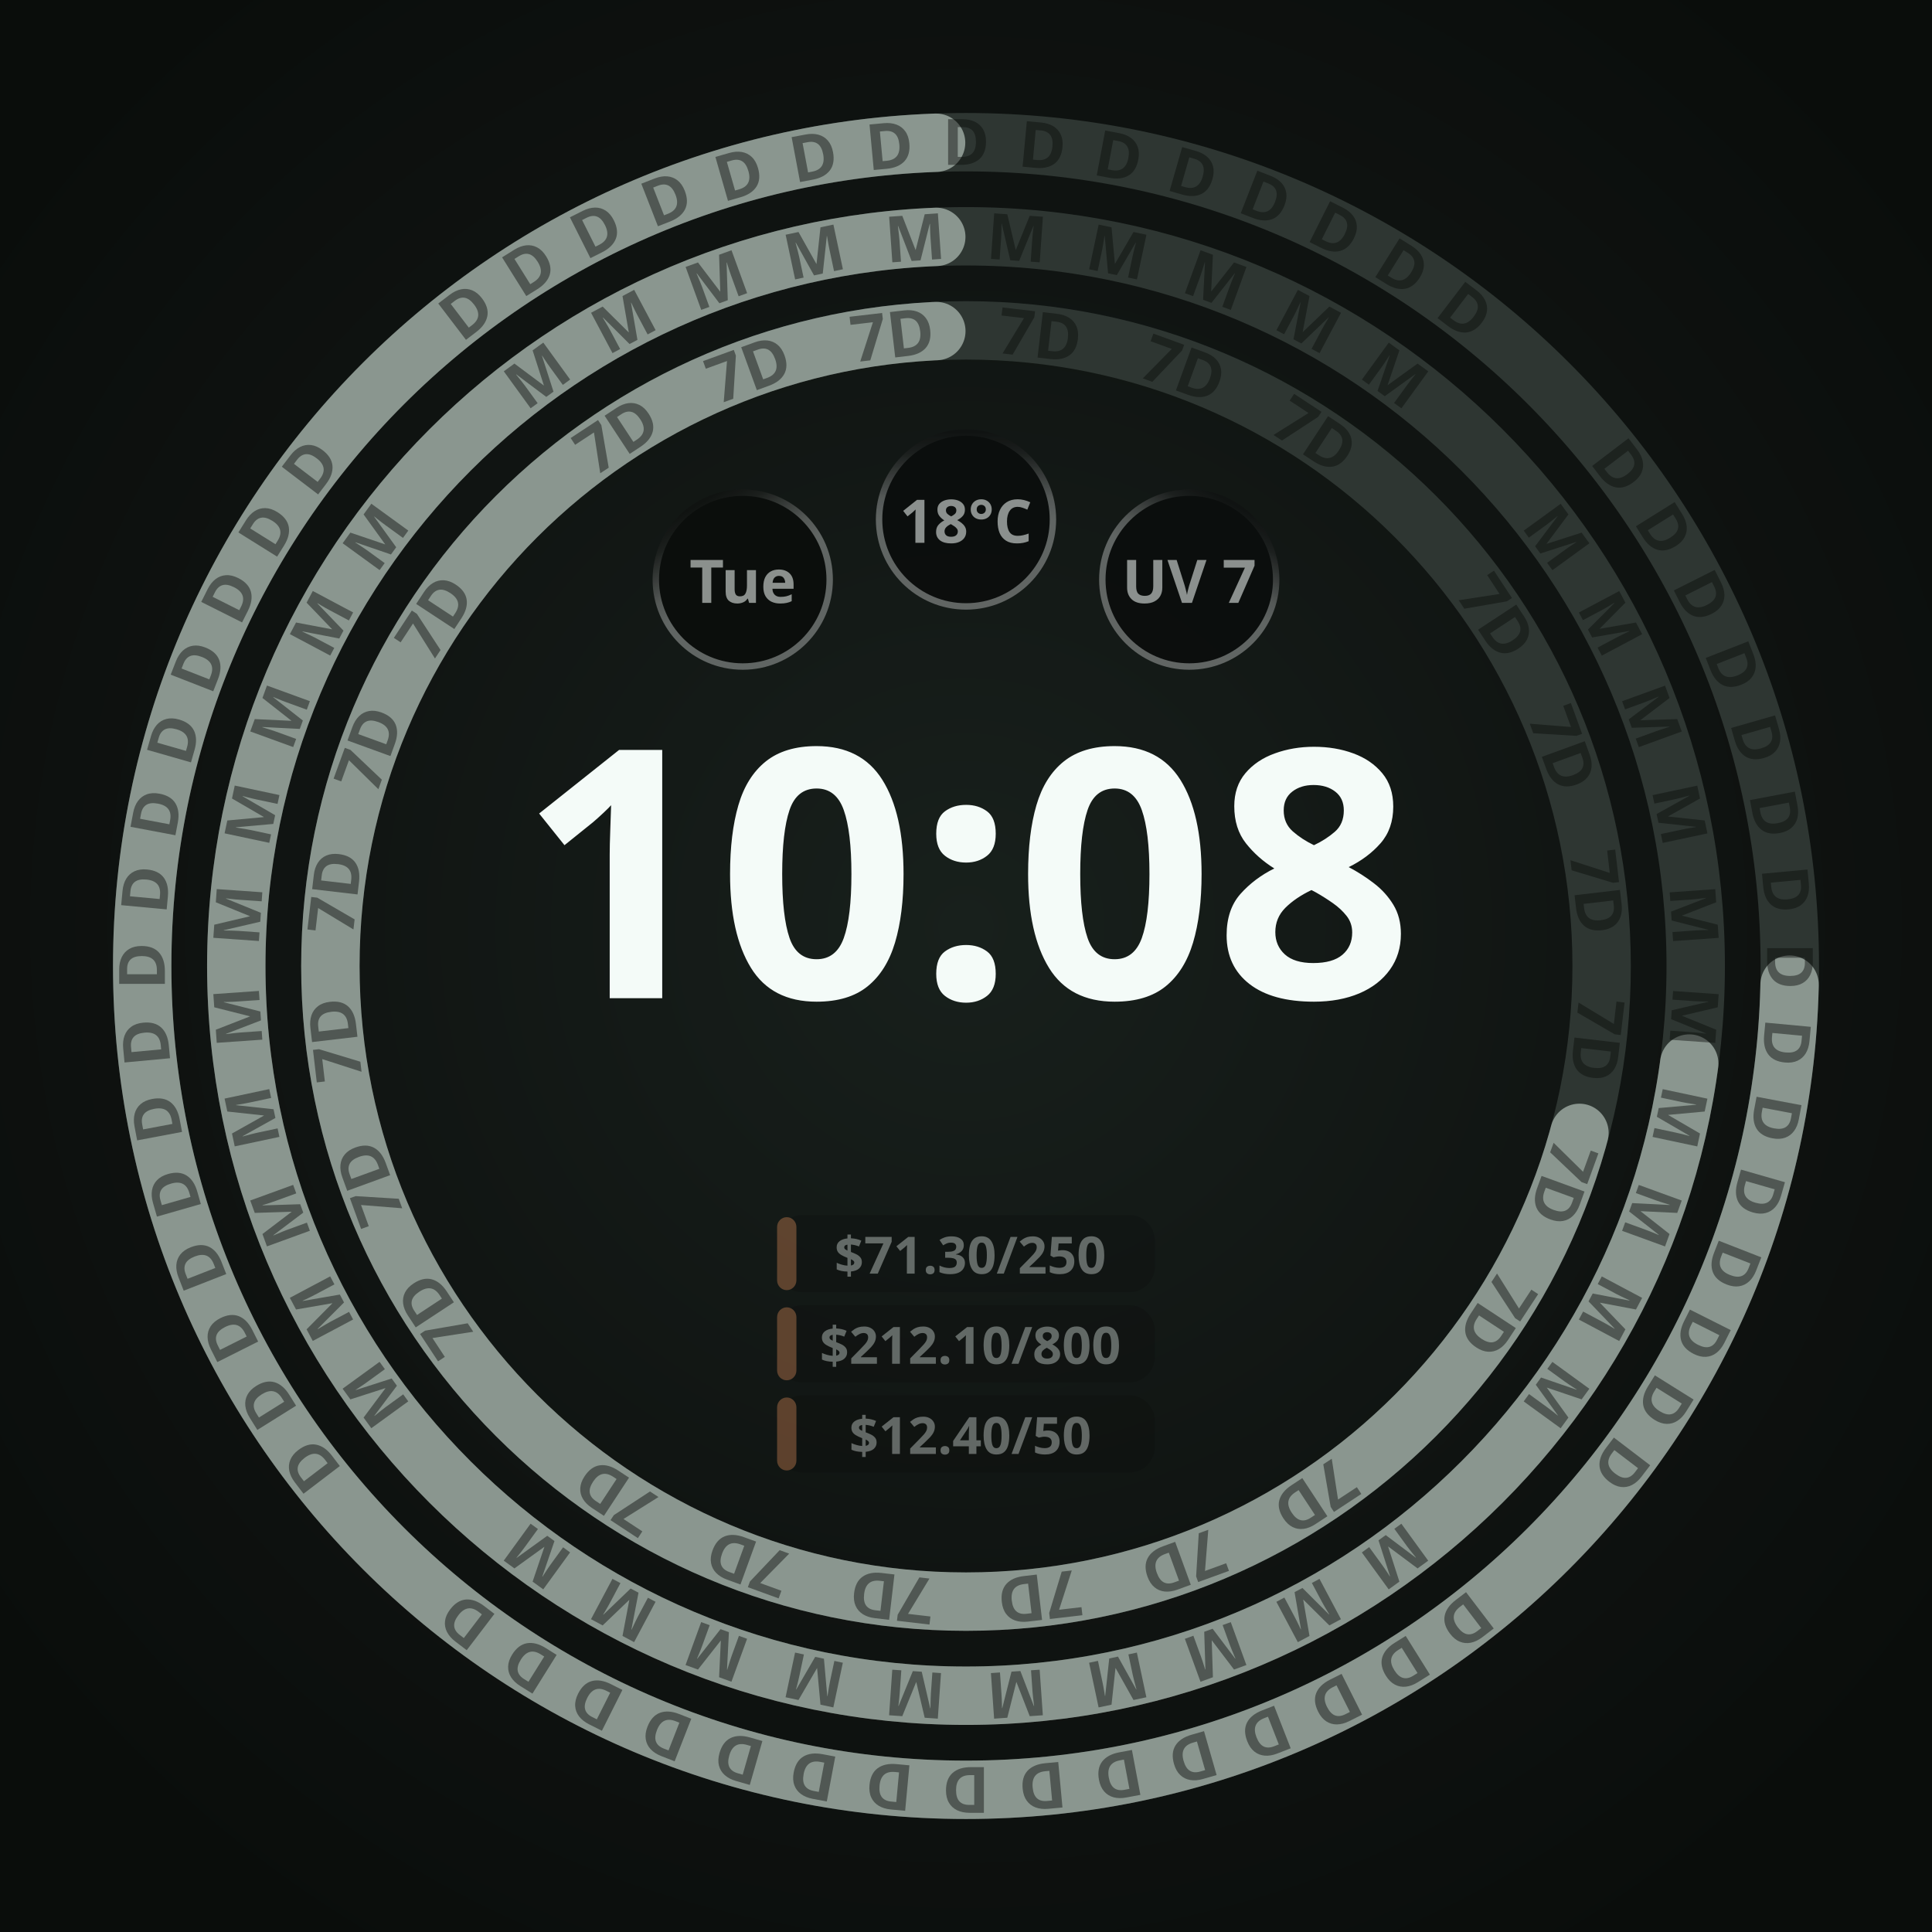
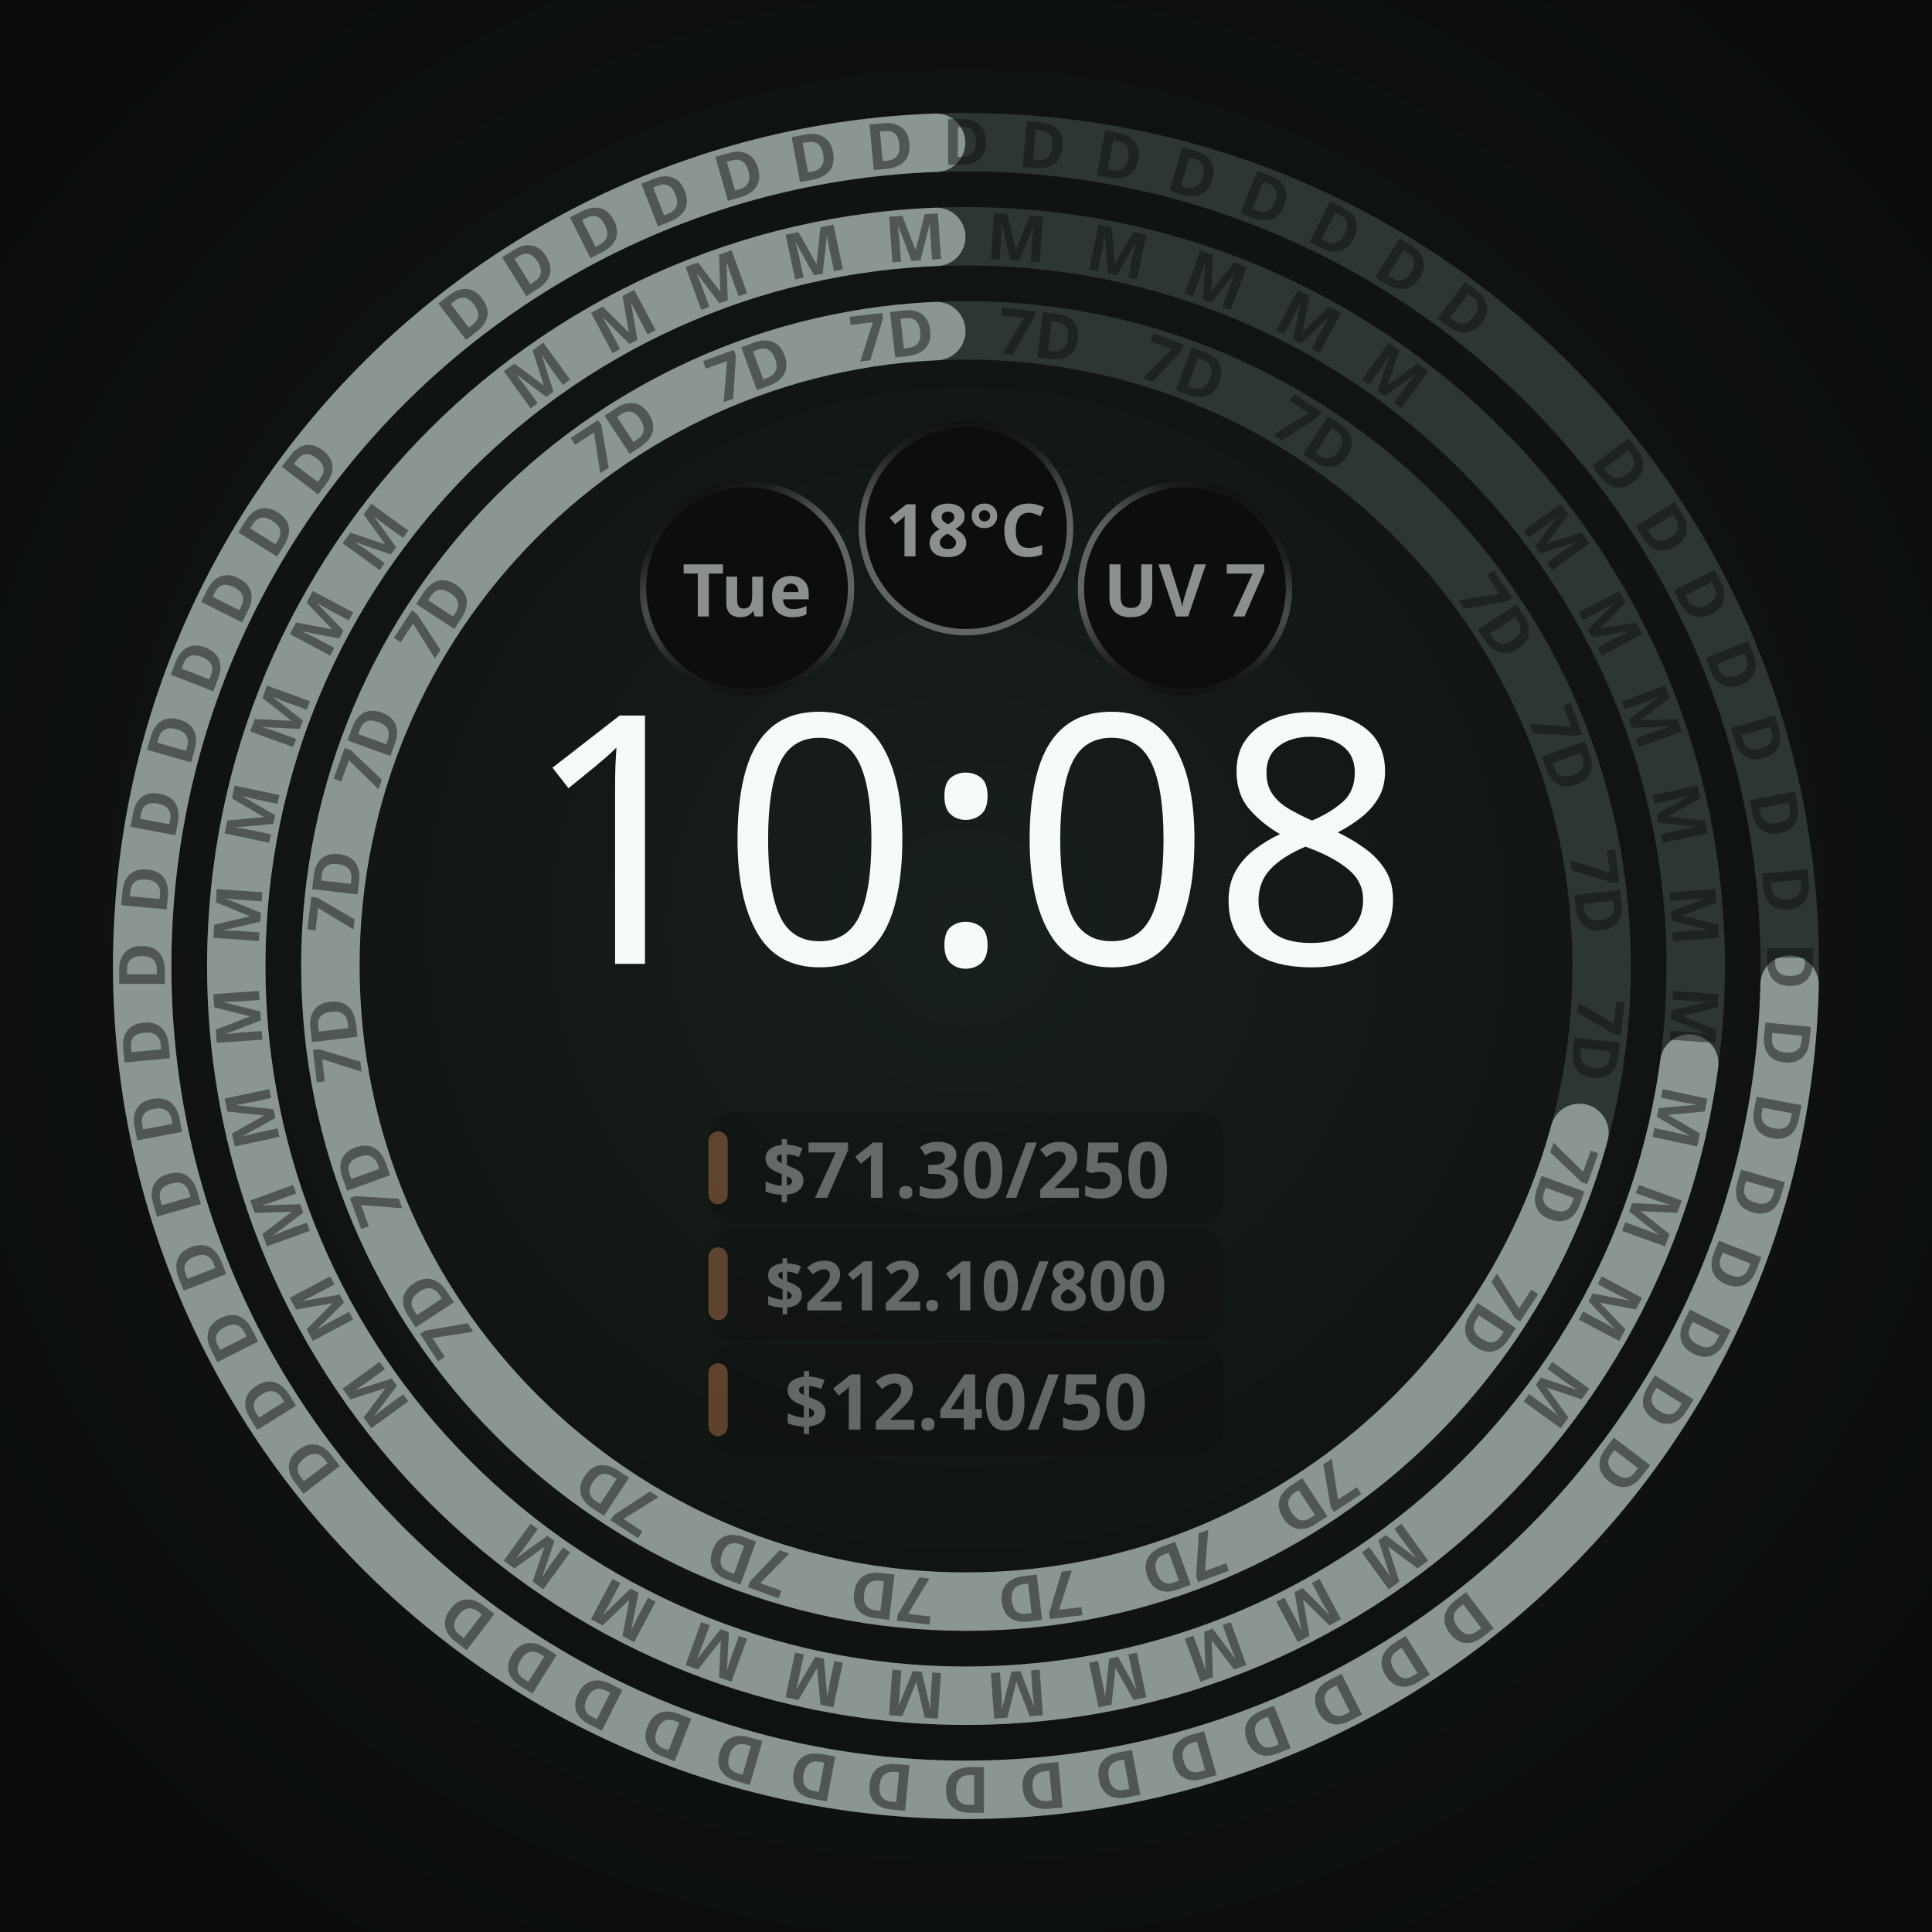
<svg xmlns="http://www.w3.org/2000/svg" width="450" height="450" viewBox="0 0 450 450" role="img" aria-label="Round · ambient · 3 budget periods">
  <defs>
    <radialGradient id="lift" cx="50%" cy="48%" r="62%">
      <stop offset="0%" stop-color="#18201C" />
      <stop offset="55%" stop-color="#101412" />
      <stop offset="100%" stop-color="#0A0D0B" />
    </radialGradient>
    <radialGradient id="cellRecess" cx="50%" cy="50%" r="50%">
      <stop offset="0%" stop-color="#0B0E0C" />
      <stop offset="55%" stop-color="#0B0E0C" />
      <stop offset="100%" stop-color="#242A27" />
    </radialGradient>
  </defs>
  <rect width="450" height="450" fill="url(#lift)" />
  <circle cx="225" cy="225" r="148.05" fill="none" stroke="#2E3632" stroke-width="13.601" />
  <circle cx="225" cy="225" r="148.05" fill="none" stroke="#8A968F" stroke-width="13.601" stroke-linecap="round" stroke-dasharray="651.51 930.23" stroke-dashoffset="-271.91" transform="rotate(-90 225 225)" />
  <g font-family="Noto Sans, sans-serif" font-size="14.9" font-weight="700" fill="#0A0D0B" fill-opacity="0.45" text-anchor="middle">
    <text x="225" y="82.3" transform="rotate(56.67 225 225)">7D</text>
    <text x="225" y="82.3" transform="rotate(70.00 225 225)">7D</text>
    <text x="225" y="82.3" transform="rotate(83.33 225 225)">7D</text>
    <text x="225" y="82.3" transform="rotate(96.67 225 225)">7D</text>
    <text x="225" y="82.3" transform="rotate(110.00 225 225)">7D</text>
    <text x="225" y="82.3" transform="rotate(123.33 225 225)">7D</text>
    <text x="225" y="82.3" transform="rotate(146.67 225 225)">7D</text>
    <text x="225" y="82.3" transform="rotate(160.00 225 225)">7D</text>
    <text x="225" y="82.3" transform="rotate(173.33 225 225)">7D</text>
    <text x="225" y="82.3" transform="rotate(186.67 225 225)">7D</text>
    <text x="225" y="82.3" transform="rotate(200.00 225 225)">7D</text>
    <text x="225" y="82.3" transform="rotate(213.33 225 225)">7D</text>
    <text x="225" y="82.3" transform="rotate(236.67 225 225)">7D</text>
    <text x="225" y="82.3" transform="rotate(250.00 225 225)">7D</text>
    <text x="225" y="82.3" transform="rotate(263.33 225 225)">7D</text>
    <text x="225" y="82.3" transform="rotate(276.67 225 225)">7D</text>
    <text x="225" y="82.3" transform="rotate(290.00 225 225)">7D</text>
    <text x="225" y="82.3" transform="rotate(303.33 225 225)">7D</text>
    <text x="225" y="82.3" transform="rotate(326.67 225 225)">7D</text>
    <text x="225" y="82.3" transform="rotate(340.00 225 225)">7D</text>
    <text x="225" y="82.3" transform="rotate(353.33 225 225)">7D</text>
    <text x="225" y="82.3" transform="rotate(366.67 225 225)">7D</text>
    <text x="225" y="82.3" transform="rotate(380.00 225 225)">7D</text>
    <text x="225" y="82.3" transform="rotate(393.33 225 225)">7D</text>
  </g>
  <circle cx="225" cy="225" r="169.965" fill="none" stroke="#2E3632" stroke-width="13.601" />
  <circle cx="225" cy="225" r="169.965" fill="none" stroke="#8A968F" stroke-width="13.601" stroke-linecap="round" stroke-dasharray="771.32 1067.92" stroke-dashoffset="-289.80" transform="rotate(-90 225 225)" />
  <g font-family="Noto Sans, sans-serif" font-size="14.9" font-weight="700" fill="#0A0D0B" fill-opacity="0.45" text-anchor="middle">
    <text x="225" y="60.3" transform="rotate(54.00 225 225)">M</text>
    <text x="225" y="60.3" transform="rotate(62.00 225 225)">M</text>
    <text x="225" y="60.3" transform="rotate(70.00 225 225)">M</text>
    <text x="225" y="60.3" transform="rotate(78.00 225 225)">M</text>
    <text x="225" y="60.3" transform="rotate(86.00 225 225)">M</text>
    <text x="225" y="60.3" transform="rotate(94.00 225 225)">M</text>
    <text x="225" y="60.3" transform="rotate(102.00 225 225)">M</text>
    <text x="225" y="60.3" transform="rotate(110.00 225 225)">M</text>
    <text x="225" y="60.3" transform="rotate(118.00 225 225)">M</text>
    <text x="225" y="60.3" transform="rotate(126.00 225 225)">M</text>
    <text x="225" y="60.3" transform="rotate(144.00 225 225)">M</text>
    <text x="225" y="60.3" transform="rotate(152.00 225 225)">M</text>
    <text x="225" y="60.3" transform="rotate(160.00 225 225)">M</text>
    <text x="225" y="60.3" transform="rotate(168.00 225 225)">M</text>
    <text x="225" y="60.3" transform="rotate(176.00 225 225)">M</text>
    <text x="225" y="60.3" transform="rotate(184.00 225 225)">M</text>
    <text x="225" y="60.3" transform="rotate(192.00 225 225)">M</text>
    <text x="225" y="60.3" transform="rotate(200.00 225 225)">M</text>
    <text x="225" y="60.3" transform="rotate(208.00 225 225)">M</text>
    <text x="225" y="60.3" transform="rotate(216.00 225 225)">M</text>
    <text x="225" y="60.3" transform="rotate(234.00 225 225)">M</text>
    <text x="225" y="60.3" transform="rotate(242.00 225 225)">M</text>
    <text x="225" y="60.3" transform="rotate(250.00 225 225)">M</text>
    <text x="225" y="60.3" transform="rotate(258.00 225 225)">M</text>
    <text x="225" y="60.3" transform="rotate(266.00 225 225)">M</text>
    <text x="225" y="60.3" transform="rotate(274.00 225 225)">M</text>
    <text x="225" y="60.3" transform="rotate(282.00 225 225)">M</text>
    <text x="225" y="60.3" transform="rotate(290.00 225 225)">M</text>
    <text x="225" y="60.3" transform="rotate(298.00 225 225)">M</text>
    <text x="225" y="60.3" transform="rotate(306.00 225 225)">M</text>
    <text x="225" y="60.3" transform="rotate(324.00 225 225)">M</text>
    <text x="225" y="60.3" transform="rotate(332.00 225 225)">M</text>
    <text x="225" y="60.3" transform="rotate(340.00 225 225)">M</text>
    <text x="225" y="60.3" transform="rotate(348.00 225 225)">M</text>
    <text x="225" y="60.3" transform="rotate(356.00 225 225)">M</text>
    <text x="225" y="60.3" transform="rotate(364.00 225 225)">M</text>
    <text x="225" y="60.3" transform="rotate(372.00 225 225)">M</text>
    <text x="225" y="60.3" transform="rotate(380.00 225 225)">M</text>
    <text x="225" y="60.3" transform="rotate(388.00 225 225)">M</text>
    <text x="225" y="60.3" transform="rotate(396.00 225 225)">M</text>
  </g>
  <circle cx="225" cy="225" r="191.88" fill="none" stroke="#2E3632" stroke-width="13.601" />
  <circle cx="225" cy="225" r="191.88" fill="none" stroke="#8A968F" stroke-width="13.601" stroke-linecap="round" stroke-dasharray="893.02 1205.62" stroke-dashoffset="-305.79" transform="rotate(-90 225 225)" />
  <g font-family="Noto Sans, sans-serif" font-size="14.9" font-weight="700" fill="#0A0D0B" fill-opacity="0.45" text-anchor="middle">
    <text x="225" y="38.4" transform="rotate(52.67 225 225)">D</text>
    <text x="225" y="38.4" transform="rotate(58.00 225 225)">D</text>
    <text x="225" y="38.4" transform="rotate(63.33 225 225)">D</text>
    <text x="225" y="38.4" transform="rotate(68.67 225 225)">D</text>
    <text x="225" y="38.4" transform="rotate(74.00 225 225)">D</text>
    <text x="225" y="38.4" transform="rotate(79.33 225 225)">D</text>
    <text x="225" y="38.4" transform="rotate(84.67 225 225)">D</text>
    <text x="225" y="38.4" transform="rotate(90.00 225 225)">D</text>
    <text x="225" y="38.4" transform="rotate(95.33 225 225)">D</text>
    <text x="225" y="38.4" transform="rotate(100.67 225 225)">D</text>
    <text x="225" y="38.4" transform="rotate(106.00 225 225)">D</text>
    <text x="225" y="38.4" transform="rotate(111.33 225 225)">D</text>
    <text x="225" y="38.4" transform="rotate(116.67 225 225)">D</text>
    <text x="225" y="38.4" transform="rotate(122.00 225 225)">D</text>
    <text x="225" y="38.4" transform="rotate(127.33 225 225)">D</text>
    <text x="225" y="38.4" transform="rotate(142.67 225 225)">D</text>
    <text x="225" y="38.4" transform="rotate(148.00 225 225)">D</text>
    <text x="225" y="38.4" transform="rotate(153.33 225 225)">D</text>
    <text x="225" y="38.4" transform="rotate(158.67 225 225)">D</text>
    <text x="225" y="38.4" transform="rotate(164.00 225 225)">D</text>
    <text x="225" y="38.4" transform="rotate(169.33 225 225)">D</text>
    <text x="225" y="38.4" transform="rotate(174.67 225 225)">D</text>
    <text x="225" y="38.4" transform="rotate(180.00 225 225)">D</text>
    <text x="225" y="38.4" transform="rotate(185.33 225 225)">D</text>
    <text x="225" y="38.4" transform="rotate(190.67 225 225)">D</text>
    <text x="225" y="38.4" transform="rotate(196.00 225 225)">D</text>
    <text x="225" y="38.4" transform="rotate(201.33 225 225)">D</text>
    <text x="225" y="38.4" transform="rotate(206.67 225 225)">D</text>
    <text x="225" y="38.4" transform="rotate(212.00 225 225)">D</text>
    <text x="225" y="38.4" transform="rotate(217.33 225 225)">D</text>
    <text x="225" y="38.4" transform="rotate(232.67 225 225)">D</text>
    <text x="225" y="38.4" transform="rotate(238.00 225 225)">D</text>
    <text x="225" y="38.4" transform="rotate(243.33 225 225)">D</text>
    <text x="225" y="38.4" transform="rotate(248.67 225 225)">D</text>
    <text x="225" y="38.4" transform="rotate(254.00 225 225)">D</text>
    <text x="225" y="38.4" transform="rotate(259.33 225 225)">D</text>
    <text x="225" y="38.4" transform="rotate(264.67 225 225)">D</text>
    <text x="225" y="38.4" transform="rotate(270.00 225 225)">D</text>
    <text x="225" y="38.4" transform="rotate(275.33 225 225)">D</text>
    <text x="225" y="38.4" transform="rotate(280.67 225 225)">D</text>
    <text x="225" y="38.4" transform="rotate(286.00 225 225)">D</text>
    <text x="225" y="38.4" transform="rotate(291.33 225 225)">D</text>
    <text x="225" y="38.4" transform="rotate(296.67 225 225)">D</text>
    <text x="225" y="38.4" transform="rotate(302.00 225 225)">D</text>
    <text x="225" y="38.4" transform="rotate(307.33 225 225)">D</text>
    <text x="225" y="38.4" transform="rotate(322.67 225 225)">D</text>
    <text x="225" y="38.4" transform="rotate(328.00 225 225)">D</text>
    <text x="225" y="38.4" transform="rotate(333.33 225 225)">D</text>
    <text x="225" y="38.4" transform="rotate(338.67 225 225)">D</text>
    <text x="225" y="38.4" transform="rotate(344.00 225 225)">D</text>
    <text x="225" y="38.4" transform="rotate(349.33 225 225)">D</text>
    <text x="225" y="38.4" transform="rotate(354.67 225 225)">D</text>
    <text x="225" y="38.4" transform="rotate(360.00 225 225)">D</text>
    <text x="225" y="38.4" transform="rotate(365.33 225 225)">D</text>
    <text x="225" y="38.4" transform="rotate(370.67 225 225)">D</text>
    <text x="225" y="38.4" transform="rotate(376.00 225 225)">D</text>
    <text x="225" y="38.4" transform="rotate(381.33 225 225)">D</text>
    <text x="225" y="38.4" transform="rotate(386.67 225 225)">D</text>
    <text x="225" y="38.4" transform="rotate(392.00 225 225)">D</text>
    <text x="225" y="38.4" transform="rotate(397.33 225 225)">D</text>
  </g>
-   <circle cx="173.0" cy="135.0" r="21.0" fill="#0B0E0C" />
-   <defs>
-     <linearGradient id="cellRing0" gradientUnits="userSpaceOnUse" x1="183.131" y1="152.534" x2="162.869" y2="117.466">
+   <circle cx="174.0" cy="137.0" r="25.0" fill="#0B0E0C" />
+   <defs>
+     <linearGradient id="cellRing0" gradientUnits="userSpaceOnUse" x1="186.16" y1="157.981" x2="161.84" y2="116.019">
      <stop offset="0" stop-color="#F4FBF8" stop-opacity="0.667" />
      <stop offset="0.5" stop-color="#F4FBF8" stop-opacity="0.667" />
      <stop offset="0.625" stop-color="#F4FBF8" stop-opacity="0.569" />
      <stop offset="0.75" stop-color="#F4FBF8" stop-opacity="0.353" />
      <stop offset="0.875" stop-color="#F4FBF8" stop-opacity="0.137" />
      <stop offset="1" stop-color="#F4FBF8" stop-opacity="0.039" />
    </linearGradient>
-   </defs>
-   <circle cx="173.0" cy="135.0" r="20.25" fill="none" stroke="url(#cellRing0)" stroke-width="1.50" stroke-opacity="0.549" />
-   <text x="173.0" y="135.0" text-anchor="middle" dominant-baseline="central" font-family="Noto Sans, sans-serif" font-size="14.0" font-weight="700" fill="#F4FBF8" fill-opacity="0.55">Tue</text>
-   <circle cx="225.0" cy="121.0" r="21.0" fill="#0B0E0C" fill-opacity="0.92" />
-   <defs>
-     <linearGradient id="cellRing1" gradientUnits="userSpaceOnUse" x1="225" y1="141.25" x2="225" y2="100.75">
+     <linearGradient id="cellBottom0" gradientUnits="userSpaceOnUse" x1="174" y1="112.75" x2="174" y2="161.25">
+       <stop offset="0" stop-color="white" stop-opacity="1" />
+       <stop offset="0.5" stop-color="white" stop-opacity="1" />
+       <stop offset="0.625" stop-color="white" stop-opacity="0.855" />
+       <stop offset="0.75" stop-color="white" stop-opacity="0.529" />
+       <stop offset="0.875" stop-color="white" stop-opacity="0.208" />
+       <stop offset="1" stop-color="white" stop-opacity="0.059" />
+     </linearGradient>
+     <mask id="cellBottomMask0" maskUnits="userSpaceOnUse" x="149" y="112" width="50" height="50">
+       <rect x="149" y="112" width="50" height="50" fill="url(#cellBottom0)" />
+     </mask>
+   </defs>
+   <circle cx="174.0" cy="137.0" r="24.25" fill="none" stroke="url(#cellRing0)" stroke-width="1.50" stroke-opacity="0.549" mask="url(#cellBottomMask0)" />
+   <text x="174.0" y="137.0" text-anchor="middle" dominant-baseline="central" font-family="Noto Sans, sans-serif" font-size="17.0" font-weight="700" fill="#F4FBF8" fill-opacity="0.55">Tue</text>
+   <circle cx="225.0" cy="123.0" r="25.0" fill="#0B0E0C" fill-opacity="0.92" />
+   <defs>
+     <linearGradient id="cellRing1" gradientUnits="userSpaceOnUse" x1="225" y1="147.25" x2="225" y2="98.75">
      <stop offset="0" stop-color="#F4FBF8" stop-opacity="0.667" />
      <stop offset="0.5" stop-color="#F4FBF8" stop-opacity="0.667" />
      <stop offset="0.625" stop-color="#F4FBF8" stop-opacity="0.569" />
      <stop offset="0.75" stop-color="#F4FBF8" stop-opacity="0.353" />
      <stop offset="0.875" stop-color="#F4FBF8" stop-opacity="0.137" />
      <stop offset="1" stop-color="#F4FBF8" stop-opacity="0.039" />
    </linearGradient>
  </defs>
-   <circle cx="225.0" cy="121.0" r="20.25" fill="none" stroke="url(#cellRing1)" stroke-width="1.50" stroke-opacity="0.549" />
-   <text x="225.0" y="121.0" text-anchor="middle" dominant-baseline="central" font-family="Noto Sans, sans-serif" font-size="14.0" font-weight="700" fill="#F4FBF8" fill-opacity="0.55">18°C</text>
-   <circle cx="277.0" cy="135.0" r="21.0" fill="#0B0E0C" fill-opacity="0.92" />
-   <defs>
-     <linearGradient id="cellRing2" gradientUnits="userSpaceOnUse" x1="266.869" y1="152.534" x2="287.131" y2="117.466">
+   <circle cx="225.0" cy="123.0" r="24.25" fill="none" stroke="url(#cellRing1)" stroke-width="1.50" stroke-opacity="0.549" />
+   <text x="225.0" y="123.0" text-anchor="middle" dominant-baseline="central" font-family="Noto Sans, sans-serif" font-size="17.0" font-weight="700" fill="#F4FBF8" fill-opacity="0.55">18°C</text>
+   <circle cx="276.0" cy="137.0" r="25.0" fill="#0B0E0C" fill-opacity="0.92" />
+   <defs>
+     <linearGradient id="cellRing2" gradientUnits="userSpaceOnUse" x1="263.84" y1="157.981" x2="288.16" y2="116.019">
      <stop offset="0" stop-color="#F4FBF8" stop-opacity="0.667" />
      <stop offset="0.5" stop-color="#F4FBF8" stop-opacity="0.667" />
      <stop offset="0.625" stop-color="#F4FBF8" stop-opacity="0.569" />
      <stop offset="0.75" stop-color="#F4FBF8" stop-opacity="0.353" />
      <stop offset="0.875" stop-color="#F4FBF8" stop-opacity="0.137" />
      <stop offset="1" stop-color="#F4FBF8" stop-opacity="0.039" />
    </linearGradient>
-   </defs>
-   <circle cx="277.0" cy="135.0" r="20.25" fill="none" stroke="url(#cellRing2)" stroke-width="1.50" stroke-opacity="0.549" />
-   <text x="277.0" y="135.0" text-anchor="middle" dominant-baseline="central" font-family="Noto Sans, sans-serif" font-size="14.0" font-weight="700" fill="#F4FBF8" fill-opacity="0.55">UV 7</text>
-   <text x="225" y="232.5" text-anchor="middle" font-family="Noto Sans, sans-serif" font-size="81.0" font-weight="700" fill="#F4FBF8">10:08</text>
+     <linearGradient id="cellBottom2" gradientUnits="userSpaceOnUse" x1="276" y1="112.75" x2="276" y2="161.25">
+       <stop offset="0" stop-color="white" stop-opacity="1" />
+       <stop offset="0.5" stop-color="white" stop-opacity="1" />
+       <stop offset="0.625" stop-color="white" stop-opacity="0.855" />
+       <stop offset="0.75" stop-color="white" stop-opacity="0.529" />
+       <stop offset="0.875" stop-color="white" stop-opacity="0.208" />
+       <stop offset="1" stop-color="white" stop-opacity="0.059" />
+     </linearGradient>
+     <mask id="cellBottomMask2" maskUnits="userSpaceOnUse" x="251" y="112" width="50" height="50">
+       <rect x="251" y="112" width="50" height="50" fill="url(#cellBottom2)" />
+     </mask>
+   </defs>
+   <circle cx="276.0" cy="137.0" r="24.25" fill="none" stroke="url(#cellRing2)" stroke-width="1.50" stroke-opacity="0.549" mask="url(#cellBottomMask2)" />
+   <text x="276.0" y="137.0" text-anchor="middle" dominant-baseline="central" font-family="Noto Sans, sans-serif" font-size="17.0" font-weight="700" fill="#F4FBF8" fill-opacity="0.55">UV 7</text>
+   <text x="225" y="224.5" text-anchor="middle" font-family="Noto Sans, sans-serif" font-size="81.0" font-weight="100" fill="#F4FBF8">10:08</text>
  <g opacity="0.353">
-     <rect x="181.0" y="283.0" width="88.0" height="18.0" rx="6.0" fill="#0B0E0C" fill-opacity="0.92" />
-     <rect x="181.0" y="283.5" width="4.5" height="17.0" rx="2.3" fill="#E8915A" />
-     <text x="226.0" y="292.0" text-anchor="middle" dominant-baseline="central" font-family="Noto Sans, sans-serif" font-size="12.0" font-weight="700" fill="#F4FBF8">$71.30/250</text>
+     <rect x="165.0" y="259.0" width="120.0" height="26.0" rx="6.0" fill="#0B0E0C" fill-opacity="0.92" />
+     <rect x="165.0" y="263.5" width="4.5" height="17.0" rx="2.3" fill="#E8915A" />
+     <text x="225.0" y="272.0" text-anchor="middle" dominant-baseline="central" font-family="Noto Sans, sans-serif" font-size="18.0" font-weight="700" fill="#F4FBF8">$71.30/250</text>
  </g>
  <g opacity="0.353">
-     <rect x="181.0" y="304.0" width="88.0" height="18.0" rx="6.0" fill="#0B0E0C" fill-opacity="0.92" />
-     <rect x="181.0" y="304.5" width="4.5" height="17.0" rx="2.3" fill="#E8915A" />
-     <text x="226.0" y="313.0" text-anchor="middle" dominant-baseline="central" font-family="Noto Sans, sans-serif" font-size="12.0" font-weight="700" fill="#F4FBF8">$212.10/800</text>
+     <rect x="165.0" y="286.0" width="120.0" height="26.0" rx="6.0" fill="#0B0E0C" fill-opacity="0.92" />
+     <rect x="165.0" y="290.5" width="4.5" height="17.0" rx="2.3" fill="#E8915A" />
+     <text x="225.0" y="299.0" text-anchor="middle" dominant-baseline="central" font-family="Noto Sans, sans-serif" font-size="16.0" font-weight="700" fill="#F4FBF8">$212.10/800</text>
  </g>
  <g opacity="0.353">
-     <rect x="181.0" y="325.0" width="88.0" height="18.0" rx="6.0" fill="#0B0E0C" fill-opacity="0.92" />
-     <rect x="181.0" y="325.5" width="4.5" height="17.0" rx="2.3" fill="#E8915A" />
-     <text x="226.0" y="334.0" text-anchor="middle" dominant-baseline="central" font-family="Noto Sans, sans-serif" font-size="12.0" font-weight="700" fill="#F4FBF8">$12.40/50</text>
+     <rect x="165.0" y="313.0" width="120.0" height="26.0" rx="6.0" fill="#0B0E0C" fill-opacity="0.92" />
+     <rect x="165.0" y="317.5" width="4.5" height="17.0" rx="2.3" fill="#E8915A" />
+     <text x="225.0" y="326.0" text-anchor="middle" dominant-baseline="central" font-family="Noto Sans, sans-serif" font-size="18.0" font-weight="700" fill="#F4FBF8">$12.40/50</text>
  </g>
</svg>
